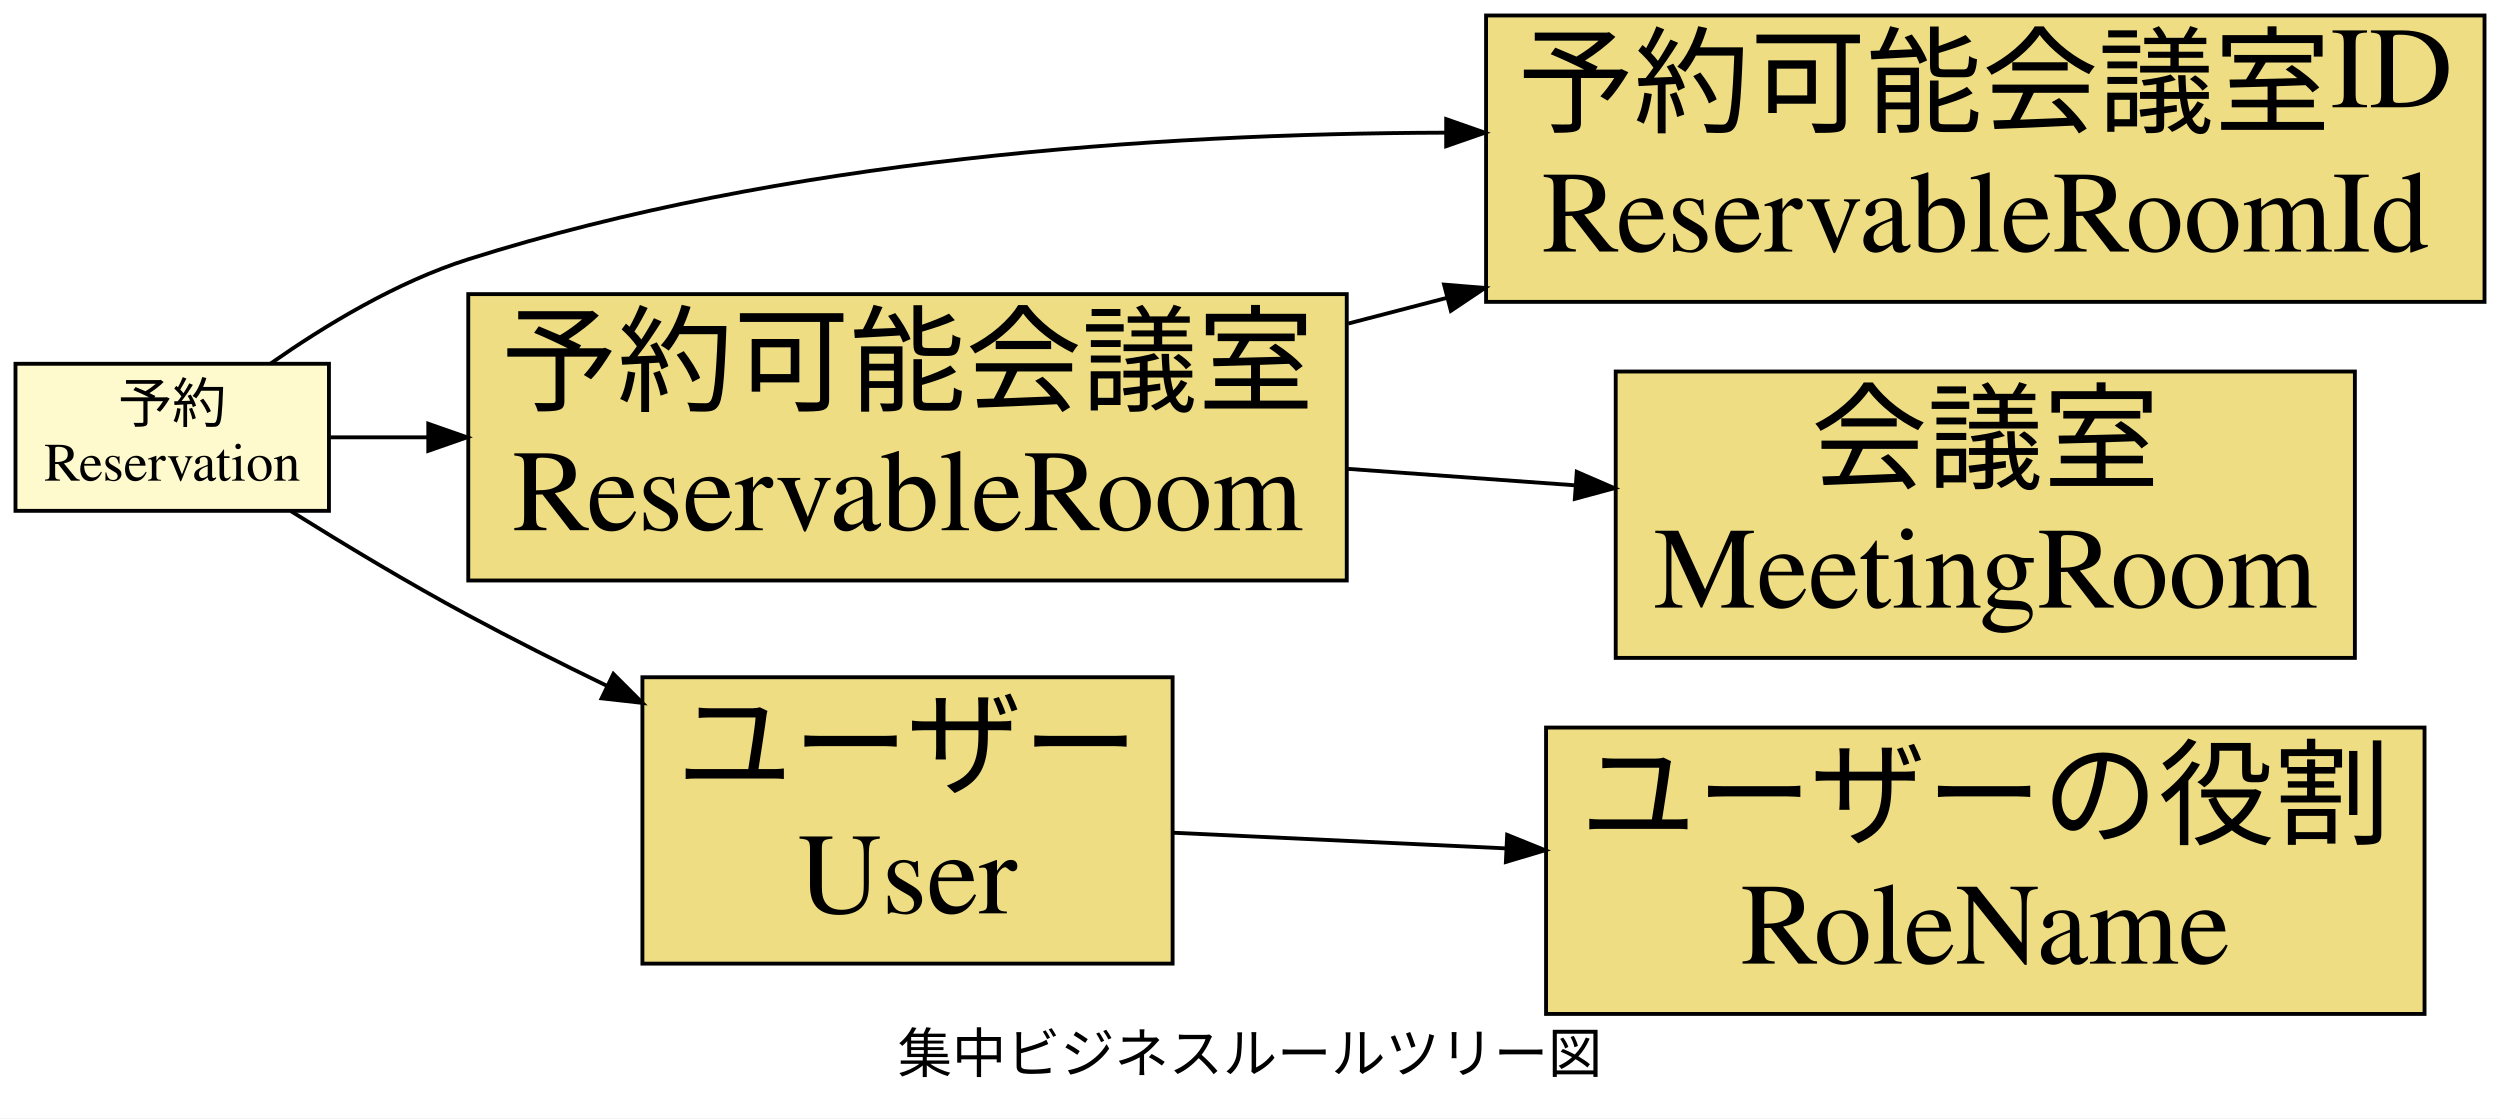
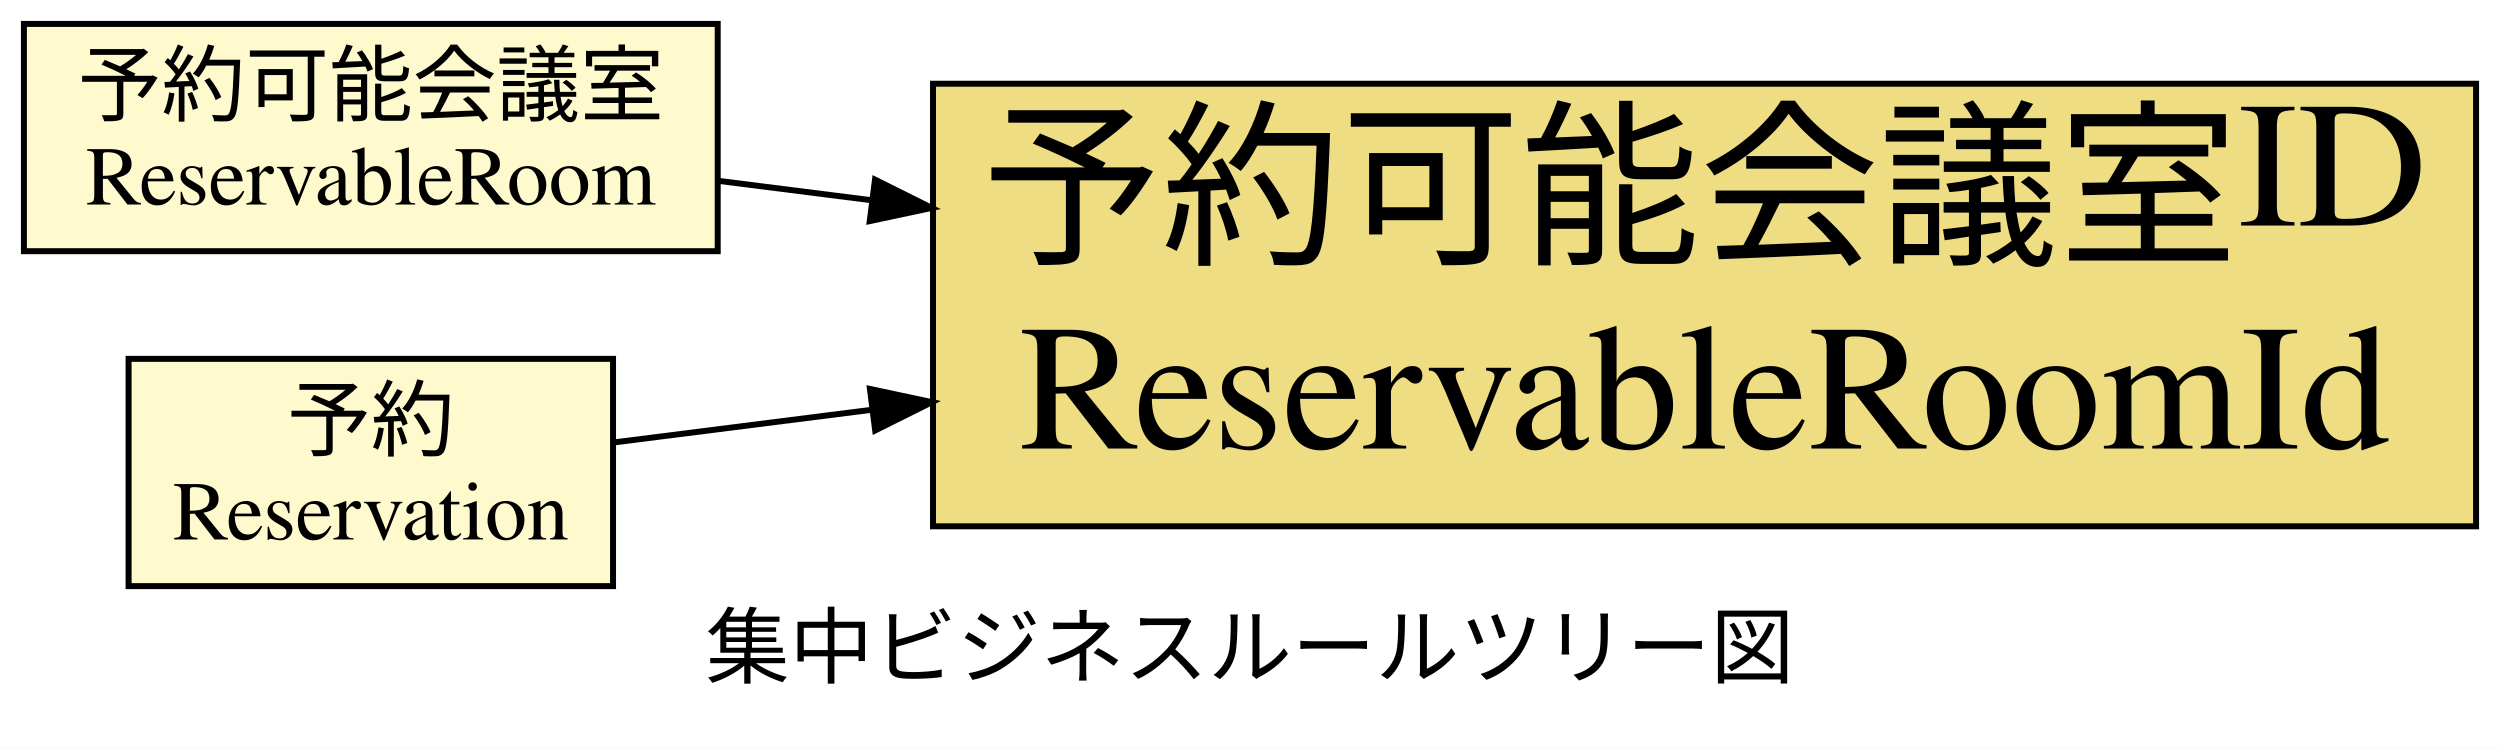
- <svg xmlns="http://www.w3.org/2000/svg" width="646px" height="289px" viewBox="0.00 0.00 646.00 289.00">
-   <g id="graph0" class="graph" transform="scale(1.0 1.0) rotate(0) translate(4 285)">
-     <polygon fill="white" stroke="transparent" points="-4,4 -4,-285 642,-285 642,4 -4,4" />
-     <text text-anchor="middle" x="319" y="-7.8" font-family="Times,serif" font-size="14.00">集中ビジネスルールツリー図</text>
+ <svg xmlns="http://www.w3.org/2000/svg" width="418px" height="125px" viewBox="0.00 0.00 418.00 125.00">
+   <g id="graph0" class="graph" transform="scale(1.0 1.0) rotate(0) translate(4 121)">
+     <polygon fill="white" stroke="transparent" points="-4,4 -4,-121 414,-121 414,4 -4,4" />
+     <text text-anchor="middle" x="205" y="-7.8" font-family="Times,serif" font-size="14.00">集中ビジネスルールツリー図</text>
    <g id="node1" class="node">
-       <polygon fill="#eedd82" stroke="black" points="344,-209 117,-209 117,-135 344,-135 344,-209" />
-       <text text-anchor="middle" x="230.5" y="-181" font-family="Times,serif" font-size="30.00">予約可能会議室</text>
-       <text text-anchor="middle" x="230.5" y="-148" font-family="Times,serif" font-size="30.00">ReservableRoom</text>
+       <polygon fill="lemonchiffon" stroke="black" points="116,-117 0,-117 0,-79 116,-79 116,-117" />
+       <text text-anchor="middle" x="58" y="-101.8" font-family="Times,serif" font-size="14.00">予約可能会議室</text>
+       <text text-anchor="middle" x="58" y="-86.8" font-family="Times,serif" font-size="14.00">ReservableRoom
+             </text>
    </g>
    <g id="node2" class="node">
-       <polygon fill="#eedd82" stroke="black" points="638,-281 380,-281 380,-207 638,-207 638,-281" />
-       <text text-anchor="middle" x="509" y="-253" font-family="Times,serif" font-size="30.00">予約可能会議室ID</text>
-       <text text-anchor="middle" x="509" y="-220" font-family="Times,serif" font-size="30.00">ReservableRoomId</text>
+       <polygon fill="#eedd82" stroke="black" points="410,-107 152,-107 152,-33 410,-33 410,-107" />
+       <text text-anchor="middle" x="281" y="-79" font-family="Times,serif" font-size="30.00">予約可能会議室ID</text>
+       <text text-anchor="middle" x="281" y="-46" font-family="Times,serif" font-size="30.00">ReservableRoomId
+             </text>
    </g>
    <g id="edge1" class="edge">
-       <path fill="none" stroke="black" d="M344.36,-201.39C352.82,-203.59 361.42,-205.83 370.01,-208.07" />
-       <polygon fill="black" stroke="black" points="369.15,-211.46 379.71,-210.59 370.91,-204.69 369.15,-211.46" />
-     </g>
-     <g id="node4" class="node">
-       <polygon fill="#eedd82" stroke="black" points="604.5,-189 413.5,-189 413.5,-115 604.5,-115 604.5,-189" />
-       <text text-anchor="middle" x="509" y="-161" font-family="Times,serif" font-size="30.00">会議室</text>
-       <text text-anchor="middle" x="509" y="-128" font-family="Times,serif" font-size="30.00">MeetingRoom</text>
-     </g>
-     <g id="edge6" class="edge">
-       <path fill="none" stroke="black" d="M344.36,-163.84C363.73,-162.44 383.78,-160.98 402.93,-159.6" />
-       <polygon fill="black" stroke="black" points="403.44,-163.07 413.16,-158.86 402.94,-156.09 403.44,-163.07" />
+       <path fill="none" stroke="black" d="M116.2,-90.75C124.28,-89.73 132.87,-88.64 141.71,-87.52" />
+       <polygon fill="black" stroke="black" points="142.3,-90.97 151.78,-86.24 141.42,-84.03 142.3,-90.97" />
    </g>
    <g id="node3" class="node">
-       <polygon fill="lemonchiffon" stroke="black" points="81,-191 0,-191 0,-153 81,-153 81,-191" />
-       <text text-anchor="middle" x="40.5" y="-175.8" font-family="Times,serif" font-size="14.00">予約</text>
-       <text text-anchor="middle" x="40.5" y="-160.8" font-family="Times,serif" font-size="14.00">Reservation</text>
-     </g>
-     <g id="edge5" class="edge">
-       <path fill="none" stroke="black" d="M81.37,-172C89.12,-172 97.62,-172 106.5,-172" />
-       <polygon fill="black" stroke="black" points="106.67,-175.5 116.67,-172 106.67,-168.5 106.67,-175.5" />
+       <polygon fill="lemonchiffon" stroke="black" points="98.5,-61 17.5,-61 17.5,-23 98.5,-23 98.5,-61" />
+       <text text-anchor="middle" x="58" y="-45.8" font-family="Times,serif" font-size="14.00">予約</text>
+       <text text-anchor="middle" x="58" y="-30.8" font-family="Times,serif" font-size="14.00">Reservation</text>
    </g>
    <g id="edge2" class="edge">
-       <path fill="none" stroke="black" d="M65.87,-191.02C79.99,-200.92 98.56,-212.16 117,-218 198.15,-243.71 293.39,-250.5 369.55,-250.72" />
-       <polygon fill="black" stroke="black" points="369.7,-254.22 379.69,-250.71 369.69,-247.22 369.7,-254.22" />
-     </g>
-     <g id="node6" class="node">
-       <polygon fill="#eedd82" stroke="black" points="299,-110 162,-110 162,-36 299,-36 299,-110" />
-       <text text-anchor="middle" x="230.5" y="-82" font-family="Times,serif" font-size="30.00">ユーザー</text>
-       <text text-anchor="middle" x="230.5" y="-49" font-family="Times,serif" font-size="30.00">User</text>
-     </g>
-     <g id="edge3" class="edge">
-       <path fill="none" stroke="black" d="M71.2,-152.9C84.93,-144.32 101.59,-134.29 117,-126 128.44,-119.84 140.71,-113.65 152.8,-107.79" />
-       <polygon fill="black" stroke="black" points="154.5,-110.86 161.99,-103.37 151.46,-104.55 154.5,-110.86" />
-     </g>
-     <g id="node5" class="node">
-       <polygon fill="#eedd82" stroke="black" points="622.5,-97 395.5,-97 395.5,-23 622.5,-23 622.5,-97" />
-       <text text-anchor="middle" x="509" y="-69" font-family="Times,serif" font-size="30.00">ユーザーの役割</text>
-       <text text-anchor="middle" x="509" y="-36" font-family="Times,serif" font-size="30.00">RoleName</text>
-     </g>
-     <g id="edge4" class="edge">
-       <path fill="none" stroke="black" d="M299.14,-69.82C325.14,-68.6 355.69,-67.16 385.28,-65.77" />
-       <polygon fill="black" stroke="black" points="385.45,-69.27 395.27,-65.3 385.12,-62.27 385.45,-69.27" />
+       <path fill="none" stroke="black" d="M98.51,-47.01C111.14,-48.61 125.91,-50.48 141.48,-52.45" />
+       <polygon fill="black" stroke="black" points="141.45,-55.97 151.81,-53.76 142.33,-49.03 141.45,-55.97" />
    </g>
  </g>
</svg>
